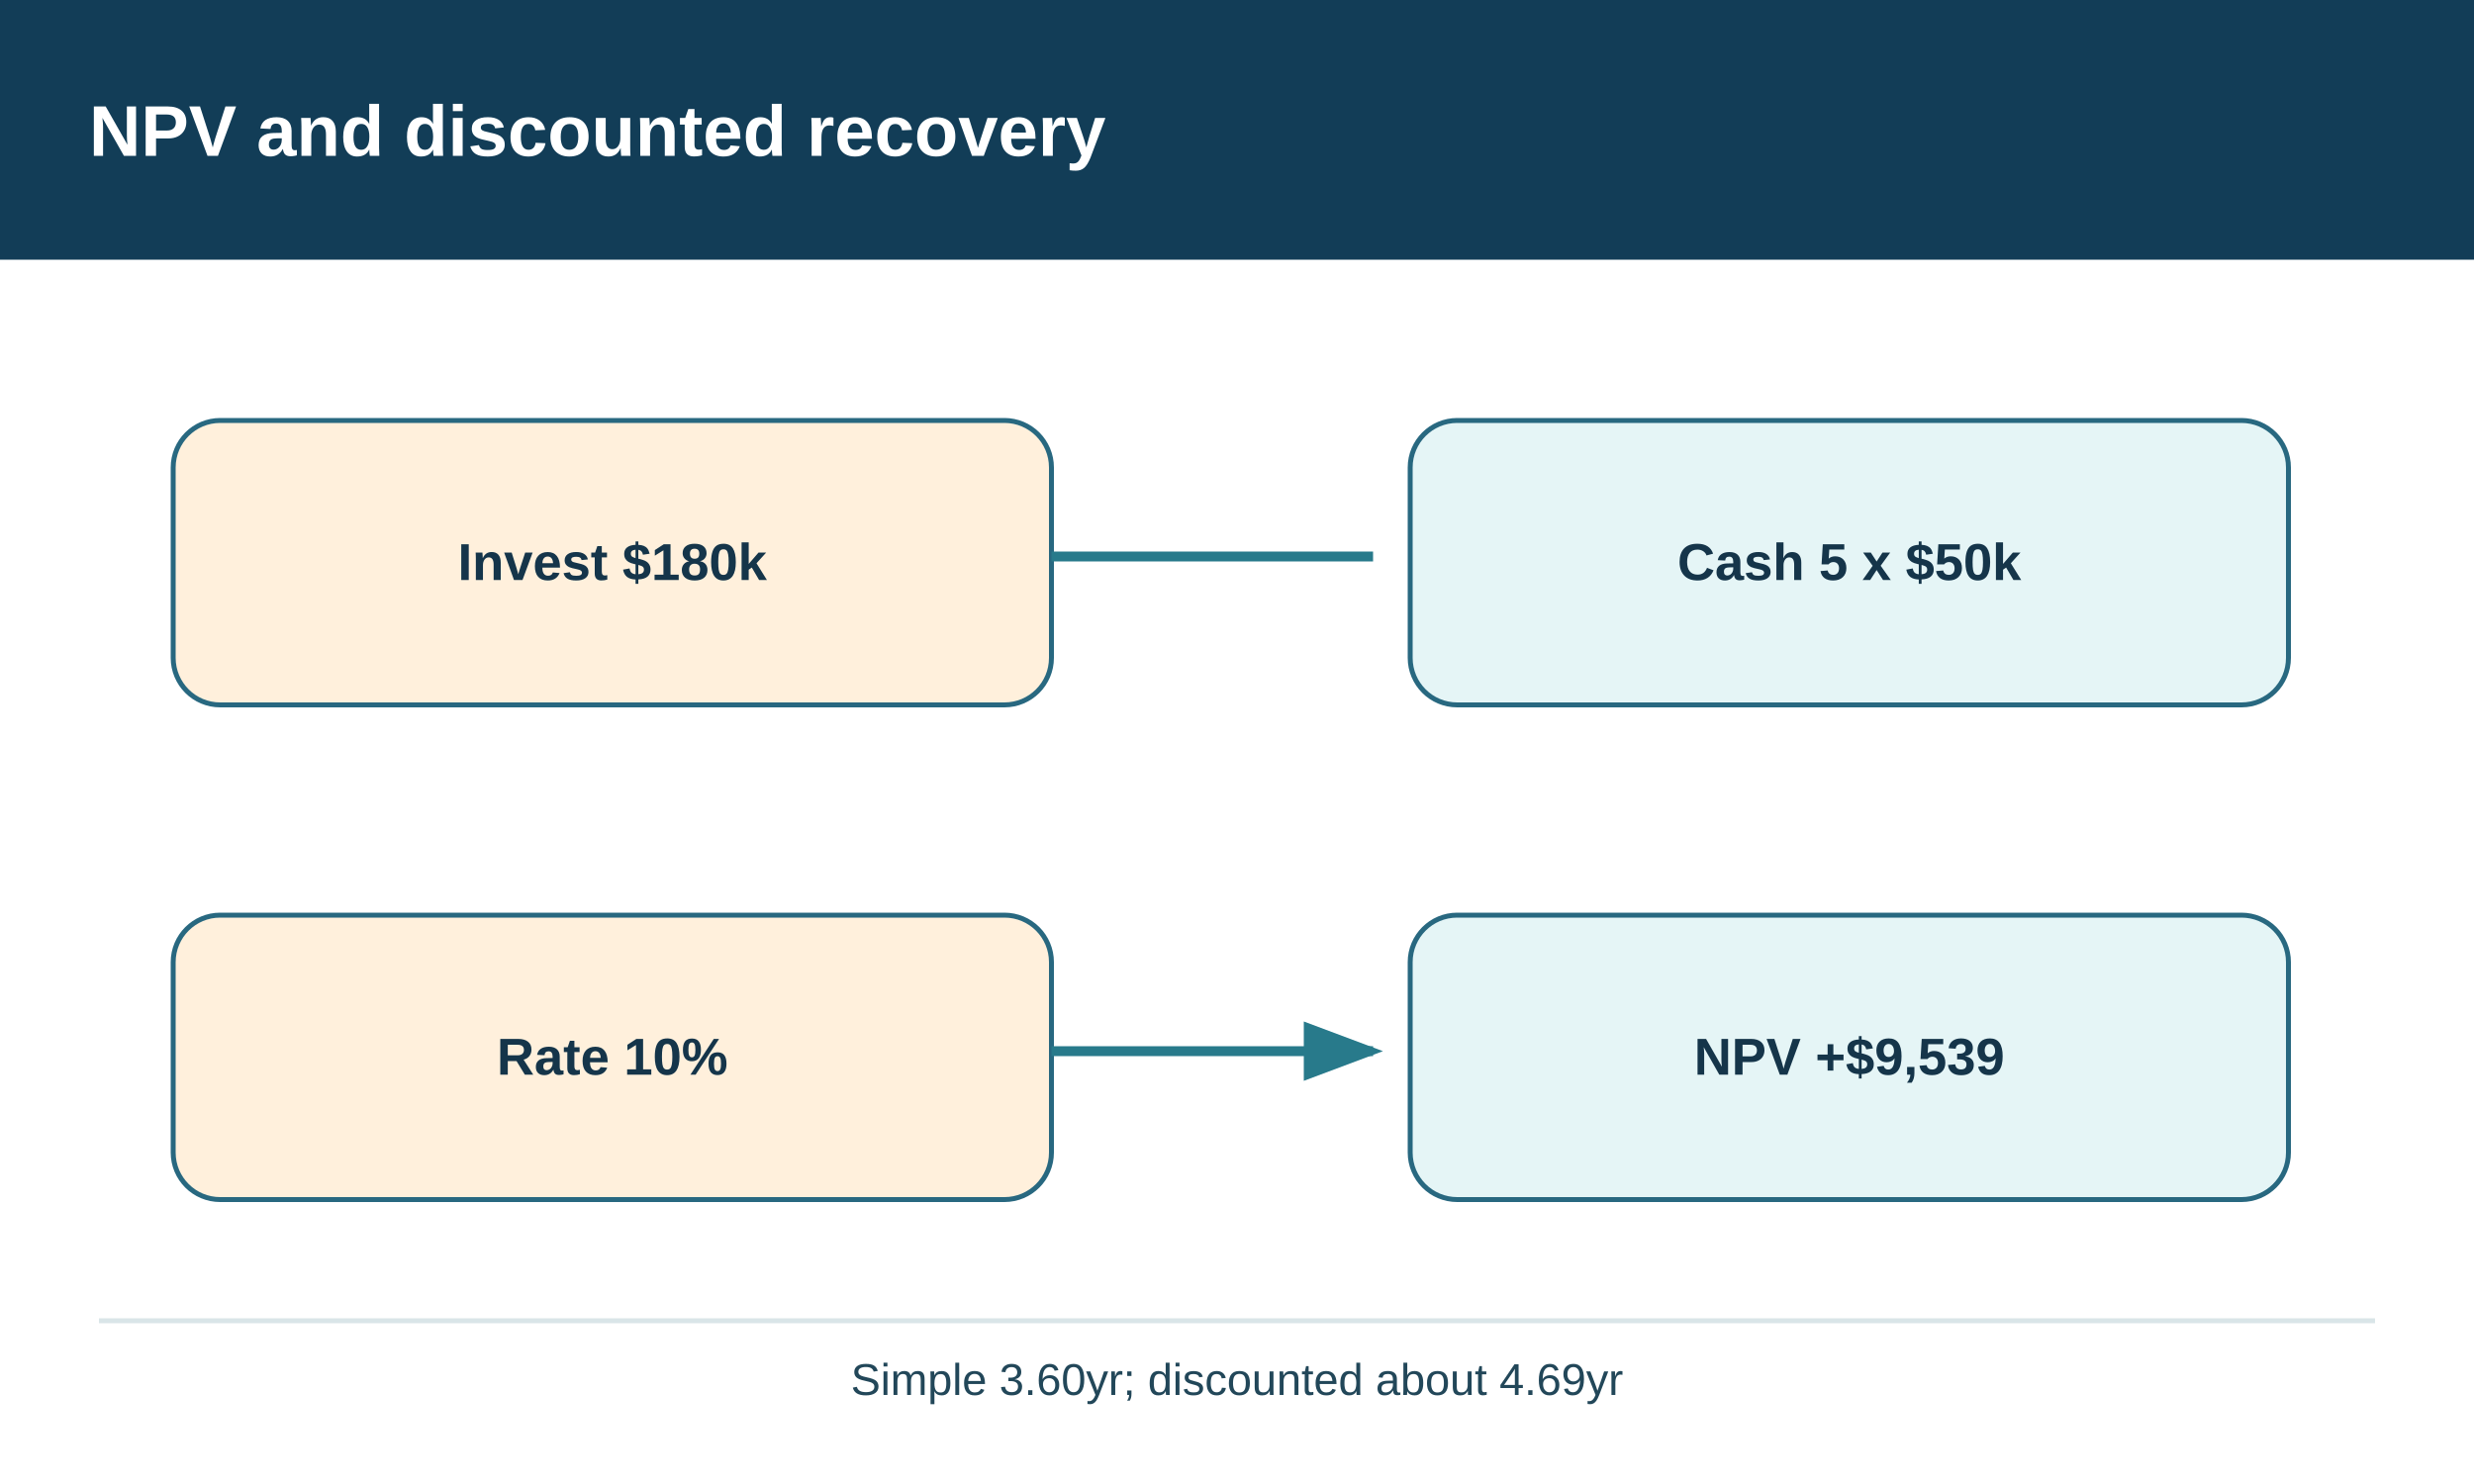
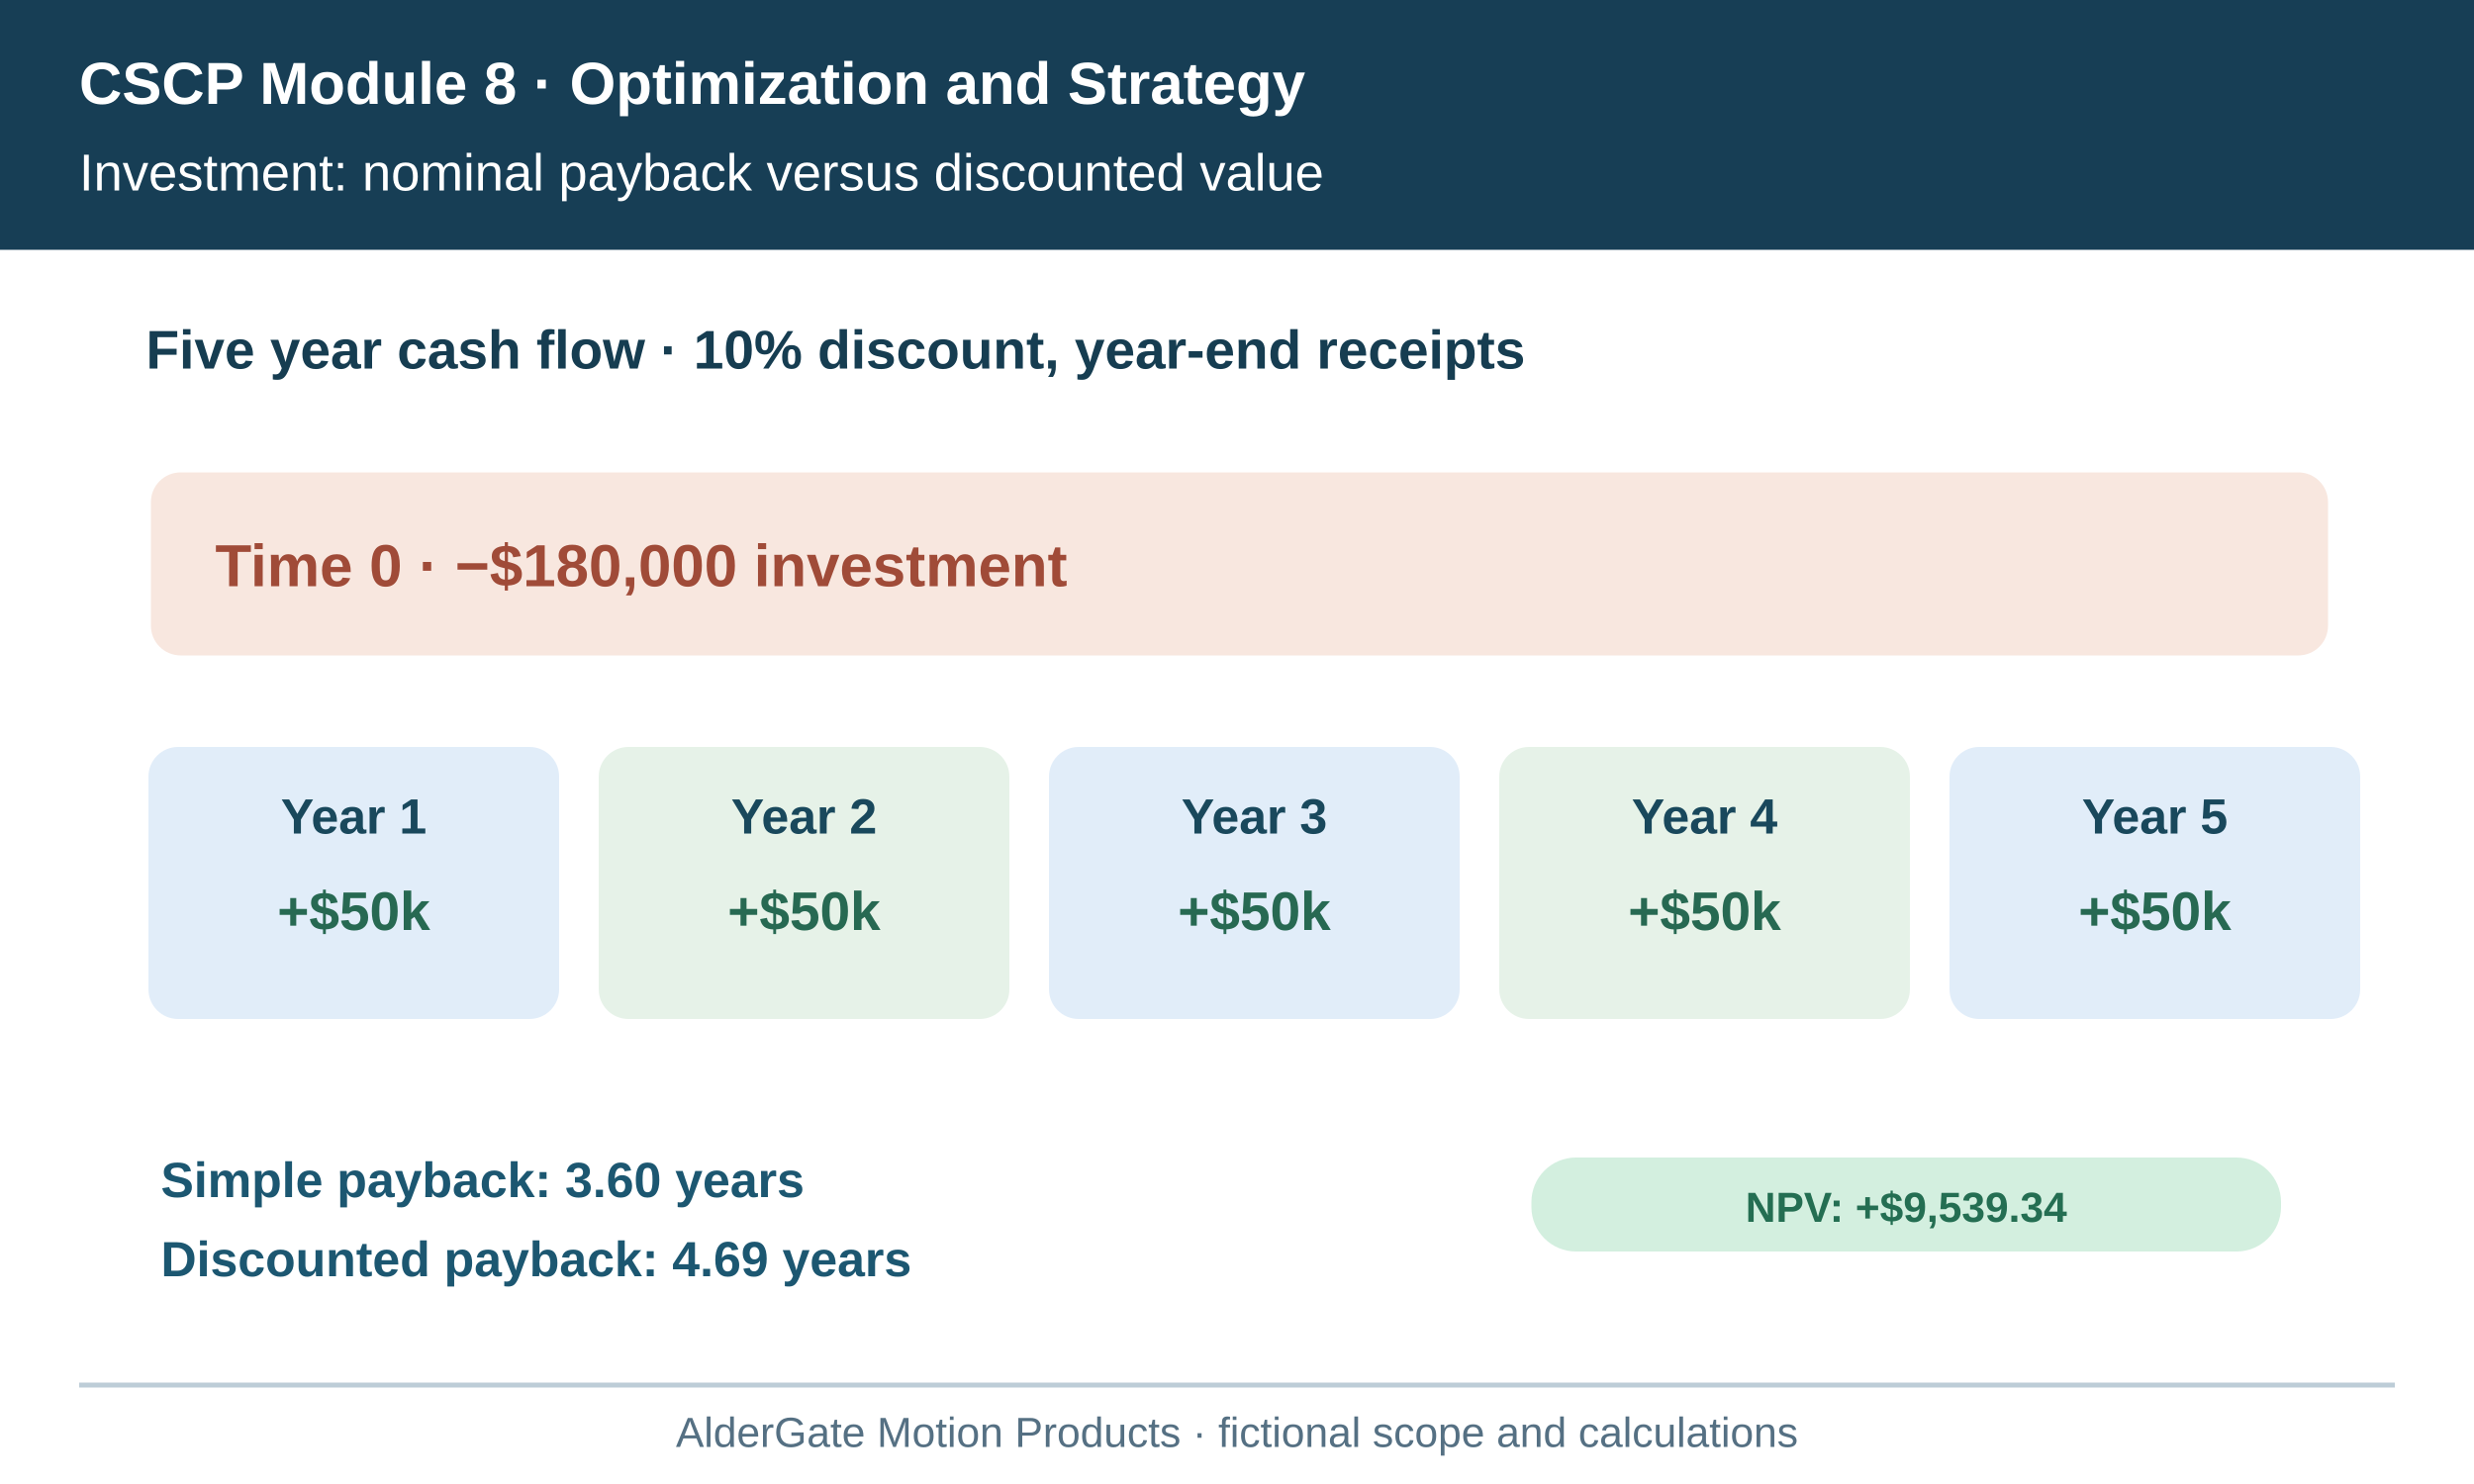
- <svg xmlns="http://www.w3.org/2000/svg" width="1000" height="600" viewBox="0 0 1000 600" role="img" aria-labelledby="title desc">
-   <defs>
-     <marker id="arrow" markerWidth="10" markerHeight="10" refX="7" refY="3" orient="auto">
-       <path d="M0,0 L0,6 L8,3 z" fill="#287a8b" />
-     </marker>
-   </defs>
-   <rect width="1000" height="600" fill="#ffffff" />
-   <rect x="0" y="0" width="1000" height="105" fill="#123d57" />
-   <text x="36" y="63" font-size="29" font-family="Arial, sans-serif" font-weight="700" fill="#ffffff">NPV and discounted recovery</text>
-   <g font-family="Arial, sans-serif">
-     <rect x="70" y="170" width="355" height="115" rx="19" fill="#fff0dc" stroke="#286880" stroke-width="2" />
-     <text x="247.5" y="234.5" text-anchor="middle" font-size="21" font-weight="600" fill="#15354a">Invest $180k</text>
-     <rect x="570" y="170" width="355" height="115" rx="19" fill="#e5f5f6" stroke="#286880" stroke-width="2" />
-     <text x="747.5" y="234.5" text-anchor="middle" font-size="21" font-weight="600" fill="#15354a">Cash 5 x $50k</text>
-     <rect x="70" y="370" width="355" height="115" rx="19" fill="#fff0dc" stroke="#286880" stroke-width="2" />
-     <text x="247.5" y="434.5" text-anchor="middle" font-size="21" font-weight="600" fill="#15354a">Rate 10%</text>
-     <rect x="570" y="370" width="355" height="115" rx="19" fill="#e5f5f6" stroke="#286880" stroke-width="2" />
-     <text x="747.5" y="434.5" text-anchor="middle" font-size="21" font-weight="600" fill="#15354a">NPV +$9,539</text>
-     <path d="M425 225 H555 M425 425 H555" stroke="#287a8b" stroke-width="4" marker-end="url(#arrow)" />
-   </g>
-   <line x1="40" y1="534" x2="960" y2="534" stroke="#d9e5e8" stroke-width="2" />
-   <text x="500" y="564" text-anchor="middle" font-family="Arial, sans-serif" font-size="18" fill="#224759">Simple 3.60yr; discounted about 4.69yr</text>
+ <svg xmlns="http://www.w3.org/2000/svg" viewBox="0 0 1000 600" width="1000" height="600" role="img" aria-labelledby="title desc">
+   <rect x="0" y="0" width="1000" height="600" rx="0" fill="#fff" />
+   <rect x="0" y="0" width="1000" height="101" rx="0" fill="#173e55" />
+   <text x="32" y="42" font-size="24" font-family="Arial,Helvetica,sans-serif" text-anchor="start" fill="#fff" font-weight="700">CSCP Module 8 · Optimization and Strategy</text>
+   <text x="32" y="77" font-size="21" font-family="Arial,Helvetica,sans-serif" text-anchor="start" fill="#fff">Investment: nominal payback versus discounted value</text>
+   <text x="59" y="149" font-size="22" font-family="Arial,Helvetica,sans-serif" text-anchor="start" fill="#163d51" font-weight="700">Five year cash flow · 10% discount, year-end receipts</text>
+   <rect x="61" y="191" width="880" height="74" rx="12" fill="#f8e7df" />
+   <text x="87" y="237" font-size="24" font-family="Arial,Helvetica,sans-serif" text-anchor="start" fill="#a04b38" font-weight="700">Time 0 · −$180,000 investment</text>
+   <rect x="60" y="302" width="166" height="110" rx="12" fill="#e1edf9" />
+   <text x="143" y="337" font-size="20" font-family="Arial,Helvetica,sans-serif" text-anchor="middle" fill="#19485c" font-weight="700">Year 1</text>
+   <text x="143" y="376" font-size="22" font-family="Arial,Helvetica,sans-serif" text-anchor="middle" fill="#276952" font-weight="700">+$50k</text>
+   <rect x="242" y="302" width="166" height="110" rx="12" fill="#e6f2e8" />
+   <text x="325" y="337" font-size="20" font-family="Arial,Helvetica,sans-serif" text-anchor="middle" fill="#19485c" font-weight="700">Year 2</text>
+   <text x="325" y="376" font-size="22" font-family="Arial,Helvetica,sans-serif" text-anchor="middle" fill="#276952" font-weight="700">+$50k</text>
+   <rect x="424" y="302" width="166" height="110" rx="12" fill="#e1edf9" />
+   <text x="507" y="337" font-size="20" font-family="Arial,Helvetica,sans-serif" text-anchor="middle" fill="#19485c" font-weight="700">Year 3</text>
+   <text x="507" y="376" font-size="22" font-family="Arial,Helvetica,sans-serif" text-anchor="middle" fill="#276952" font-weight="700">+$50k</text>
+   <rect x="606" y="302" width="166" height="110" rx="12" fill="#e6f2e8" />
+   <text x="689" y="337" font-size="20" font-family="Arial,Helvetica,sans-serif" text-anchor="middle" fill="#19485c" font-weight="700">Year 4</text>
+   <text x="689" y="376" font-size="22" font-family="Arial,Helvetica,sans-serif" text-anchor="middle" fill="#276952" font-weight="700">+$50k</text>
+   <rect x="788" y="302" width="166" height="110" rx="12" fill="#e1edf9" />
+   <text x="871" y="337" font-size="20" font-family="Arial,Helvetica,sans-serif" text-anchor="middle" fill="#19485c" font-weight="700">Year 5</text>
+   <text x="871" y="376" font-size="22" font-family="Arial,Helvetica,sans-serif" text-anchor="middle" fill="#276952" font-weight="700">+$50k</text>
+   <text x="65" y="484" font-size="20" font-family="Arial,Helvetica,sans-serif" text-anchor="start" fill="#1c5771" font-weight="700">Simple payback: 3.60 years</text>
+   <text x="65" y="516" font-size="20" font-family="Arial,Helvetica,sans-serif" text-anchor="start" fill="#1c5771" font-weight="700">Discounted payback: 4.69 years</text>
+   <rect x="619" y="468" width="303" height="38" rx="18" fill="#d3efdf" />
+   <text x="770.5" y="494" font-size="17" font-family="Arial,Helvetica,sans-serif" text-anchor="middle" fill="#246e52" font-weight="700">NPV: +$9,539.34</text>
+   <line x1="32" y1="560" x2="968" y2="560" stroke="#bdcdd7" stroke-width="2" />
+   <text x="500" y="585" font-size="17" font-family="Arial,Helvetica,sans-serif" text-anchor="middle" fill="#557083">AlderGate Motion Products · fictional scope and calculations</text>
</svg>
